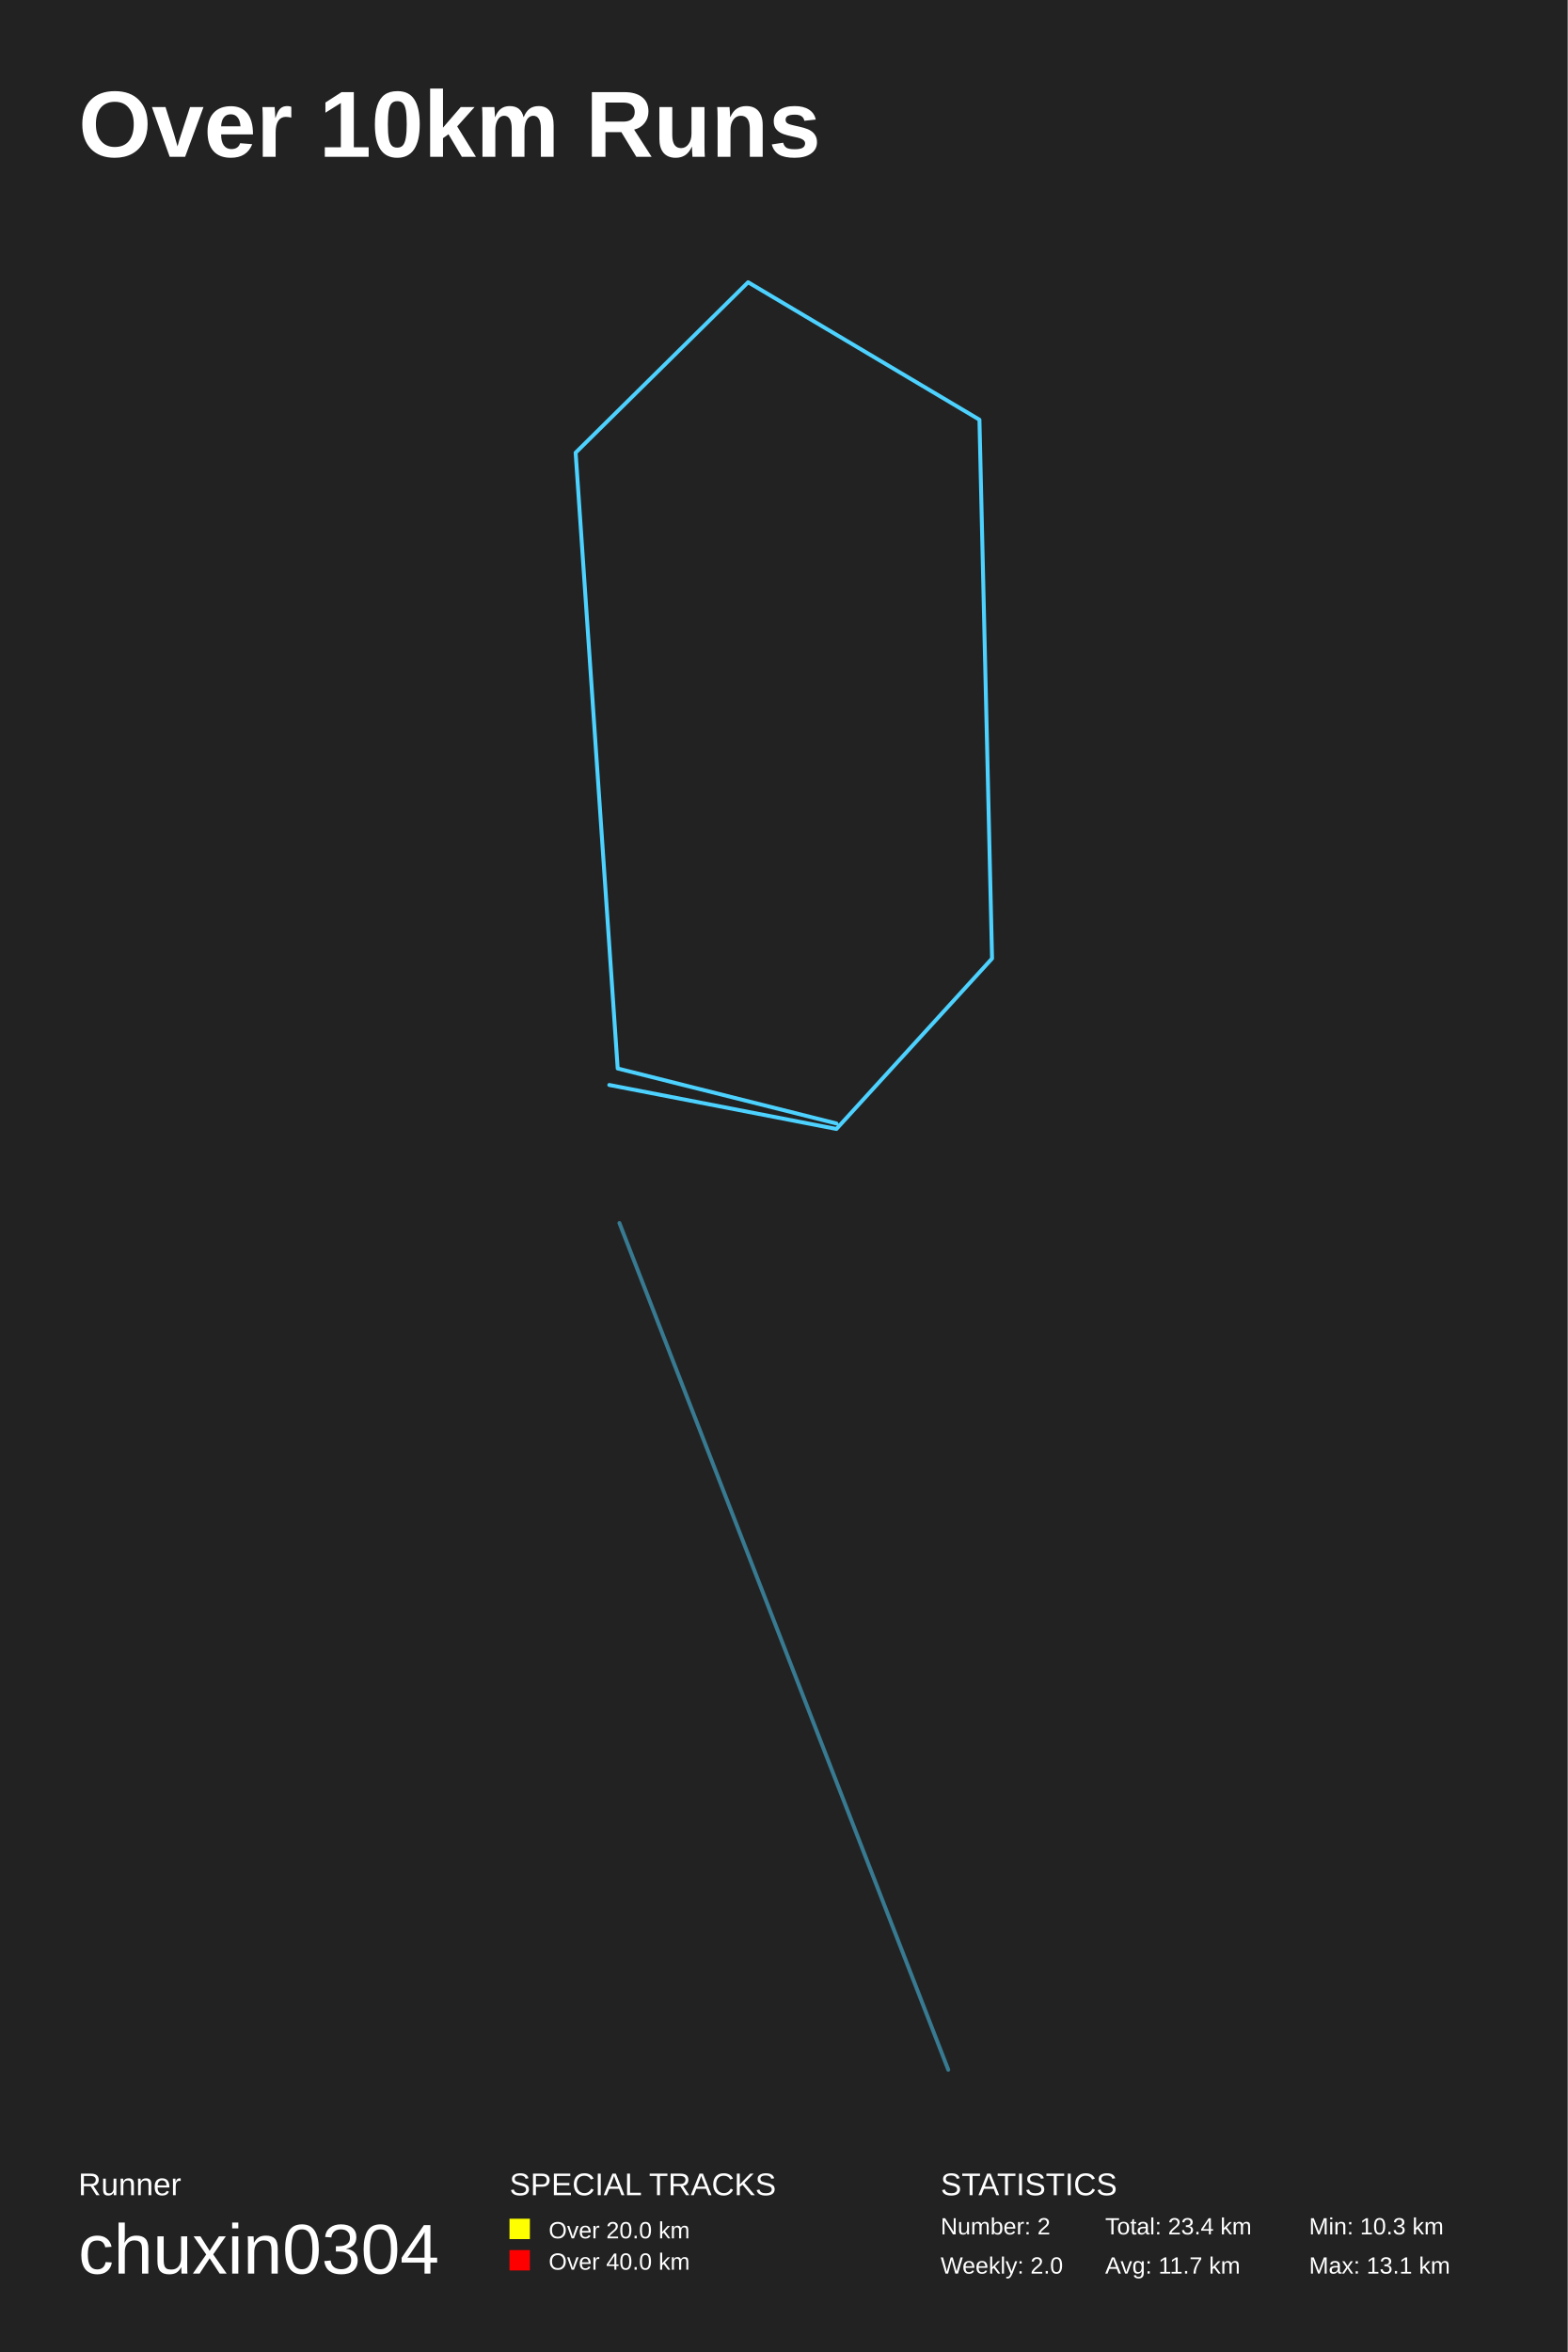
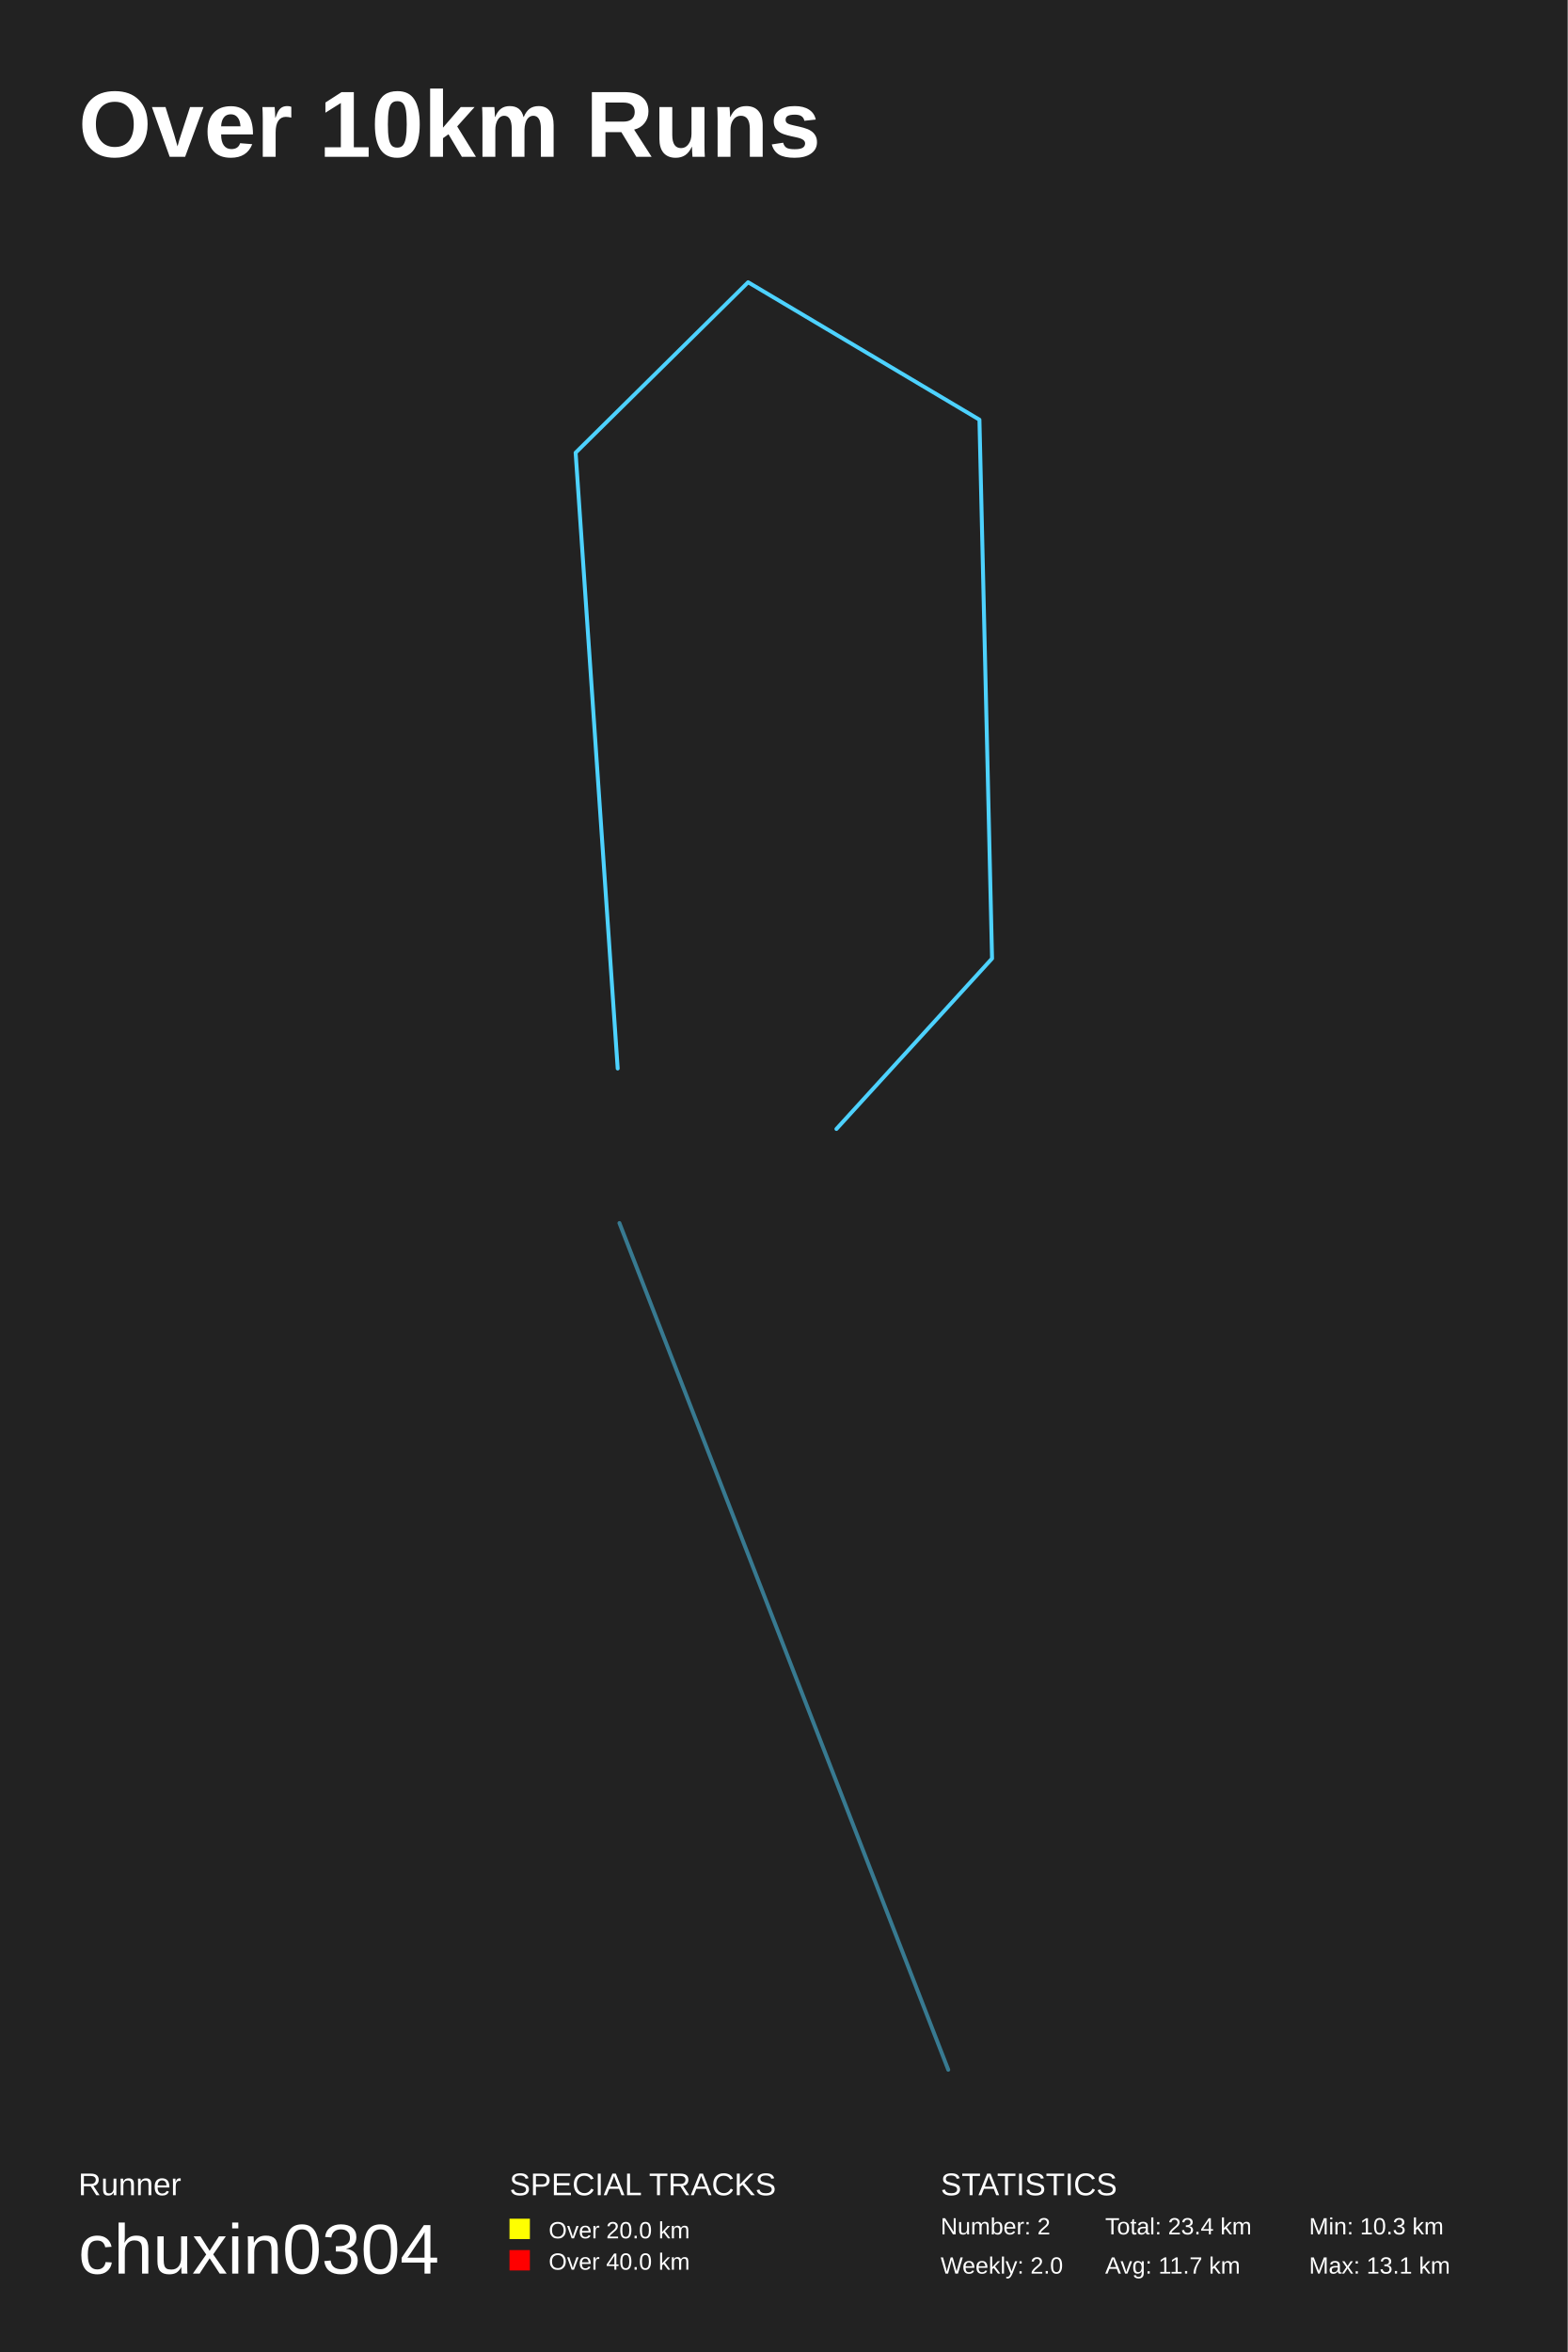
<svg xmlns="http://www.w3.org/2000/svg" baseProfile="full" height="300mm" version="1.1" viewBox="0,0,200,300" width="200mm">
  <defs />
  <rect fill="#222222" height="300" width="200" x="0" y="0" />
  <text fill="#FFFFFF" style="font-size:12px; font-family:Arial; font-weight:bold;" x="10" y="20">Over 10km Runs</text>
  <text fill="#FFFFFF" style="font-size:4px; font-family:Arial" x="10" y="280">Runner</text>
  <text fill="#FFFFFF" style="font-size:9px; font-family:Arial" x="10" y="290">chuxin0304</text>
  <text fill="#FFFFFF" style="font-size:4px; font-family:Arial" x="65" y="280">SPECIAL TRACKS</text>
  <rect fill="yellow" height="2.6" width="2.6" x="65" y="283" />
  <text fill="#FFFFFF" style="font-size:3px; font-family:Arial" x="70" y="285.5">Over 20.0 km</text>
  <rect fill="red" height="2.6" width="2.6" x="65" y="287" />
  <text fill="#FFFFFF" style="font-size:3px; font-family:Arial" x="70" y="289.5">Over 40.0 km</text>
  <text fill="#FFFFFF" style="font-size:4px; font-family:Arial" x="120" y="280">STATISTICS</text>
  <text fill="#FFFFFF" style="font-size:3px; font-family:Arial" x="120" y="285">Number: 2</text>
  <text fill="#FFFFFF" style="font-size:3px; font-family:Arial" x="120" y="290">Weekly: 2.0</text>
  <text fill="#FFFFFF" style="font-size:3px; font-family:Arial" x="141" y="285">Total: 23.4 km</text>
  <text fill="#FFFFFF" style="font-size:3px; font-family:Arial" x="141" y="290">Avg: 11.7 km</text>
  <text fill="#FFFFFF" style="font-size:3px; font-family:Arial" x="167" y="285">Min: 10.3 km</text>
  <text fill="#FFFFFF" style="font-size:3px; font-family:Arial" x="167" y="290">Max: 13.1 km</text>
-   <polyline fill="none" opacity="1" points="77.73,138.39 106.708,144.0 126.563,122.26 124.953,53.533 95.439,36.0 73.437,57.74 78.803,136.286 106.708,143.299" stroke="#4DD2FF" stroke-dasharray="none" stroke-linecap="round" stroke-linejoin="round" stroke-width="0.5" />
-   <polyline fill="none" opacity="0.5" points="120.976,264.0 79.024,156.0 120.976,264.0 79.024,156.0 120.976,264.0 79.024,156.0 120.976,264.0 79.024,156.0 120.976,264.0 79.024,156.0 120.976,264.0 79.024,156.0 120.976,264.0 79.024,156.0 120.976,264.0 79.024,156.0 120.976,264.0 79.024,156.0 120.976,264.0 79.024,156.0 120.976,264.0 79.024,156.0 120.976,264.0 79.024,156.0 120.976,264.0 79.024,156.0 120.976,264.0 79.024,156.0 120.976,264.0 79.024,156.0 120.976,264.0 79.024,156.0 120.976,264.0 79.024,156.0 120.976,264.0 79.024,156.0 120.976,264.0 79.024,156.0 120.976,264.0 79.024,156.0 120.976,264.0 79.024,156.0 120.976,264.0 79.024,156.0 120.976,264.0 79.024,156.0 120.976,264.0 79.024,156.0 120.976,264.0 79.024,156.0 120.976,264.0 79.024,156.0 120.976,264.0 79.024,156.0 120.976,264.0 79.024,156.0 120.976,264.0 79.024,156.0 120.976,264.0 79.024,156.0 120.976,264.0 79.024,156.0 120.976,264.0 79.024,156.0 120.976,264.0 79.024,156.0" stroke="#4DD2FF" stroke-dasharray="1,0.5" stroke-linecap="round" stroke-linejoin="round" stroke-width="0.5" />
+   <polyline fill="none" opacity="1" points="106.708,144.0 126.563,122.26 124.953,53.533 95.439,36.0 73.437,57.74 78.803,136.286" stroke="#4DD2FF" stroke-dasharray="none" stroke-linecap="round" stroke-linejoin="round" stroke-width="0.5" />
+   <polyline fill="none" opacity="0.5" points="79.024,156.0 120.976,264.0 79.024,156.0 120.976,264.0 79.024,156.0 120.976,264.0 79.024,156.0 120.976,264.0 79.024,156.0 120.976,264.0 79.024,156.0 120.976,264.0 79.024,156.0 120.976,264.0 79.024,156.0 120.976,264.0 79.024,156.0 120.976,264.0 79.024,156.0 120.976,264.0 79.024,156.0 120.976,264.0 79.024,156.0 120.976,264.0 79.024,156.0 120.976,264.0 79.024,156.0 120.976,264.0 79.024,156.0 120.976,264.0 79.024,156.0 120.976,264.0 79.024,156.0 120.976,264.0 79.024,156.0 120.976,264.0 79.024,156.0 120.976,264.0 79.024,156.0 120.976,264.0 79.024,156.0 120.976,264.0 79.024,156.0 120.976,264.0 79.024,156.0 120.976,264.0 79.024,156.0 120.976,264.0 79.024,156.0 120.976,264.0 79.024,156.0 120.976,264.0 79.024,156.0 120.976,264.0 79.024,156.0 120.976,264.0 79.024,156.0 120.976,264.0 79.024,156.0 120.976,264.0 79.024,156.0 120.976,264.0 79.024,156.0 120.976,264.0" stroke="#4DD2FF" stroke-dasharray="1,0.5" stroke-linecap="round" stroke-linejoin="round" stroke-width="0.5" />
</svg>
